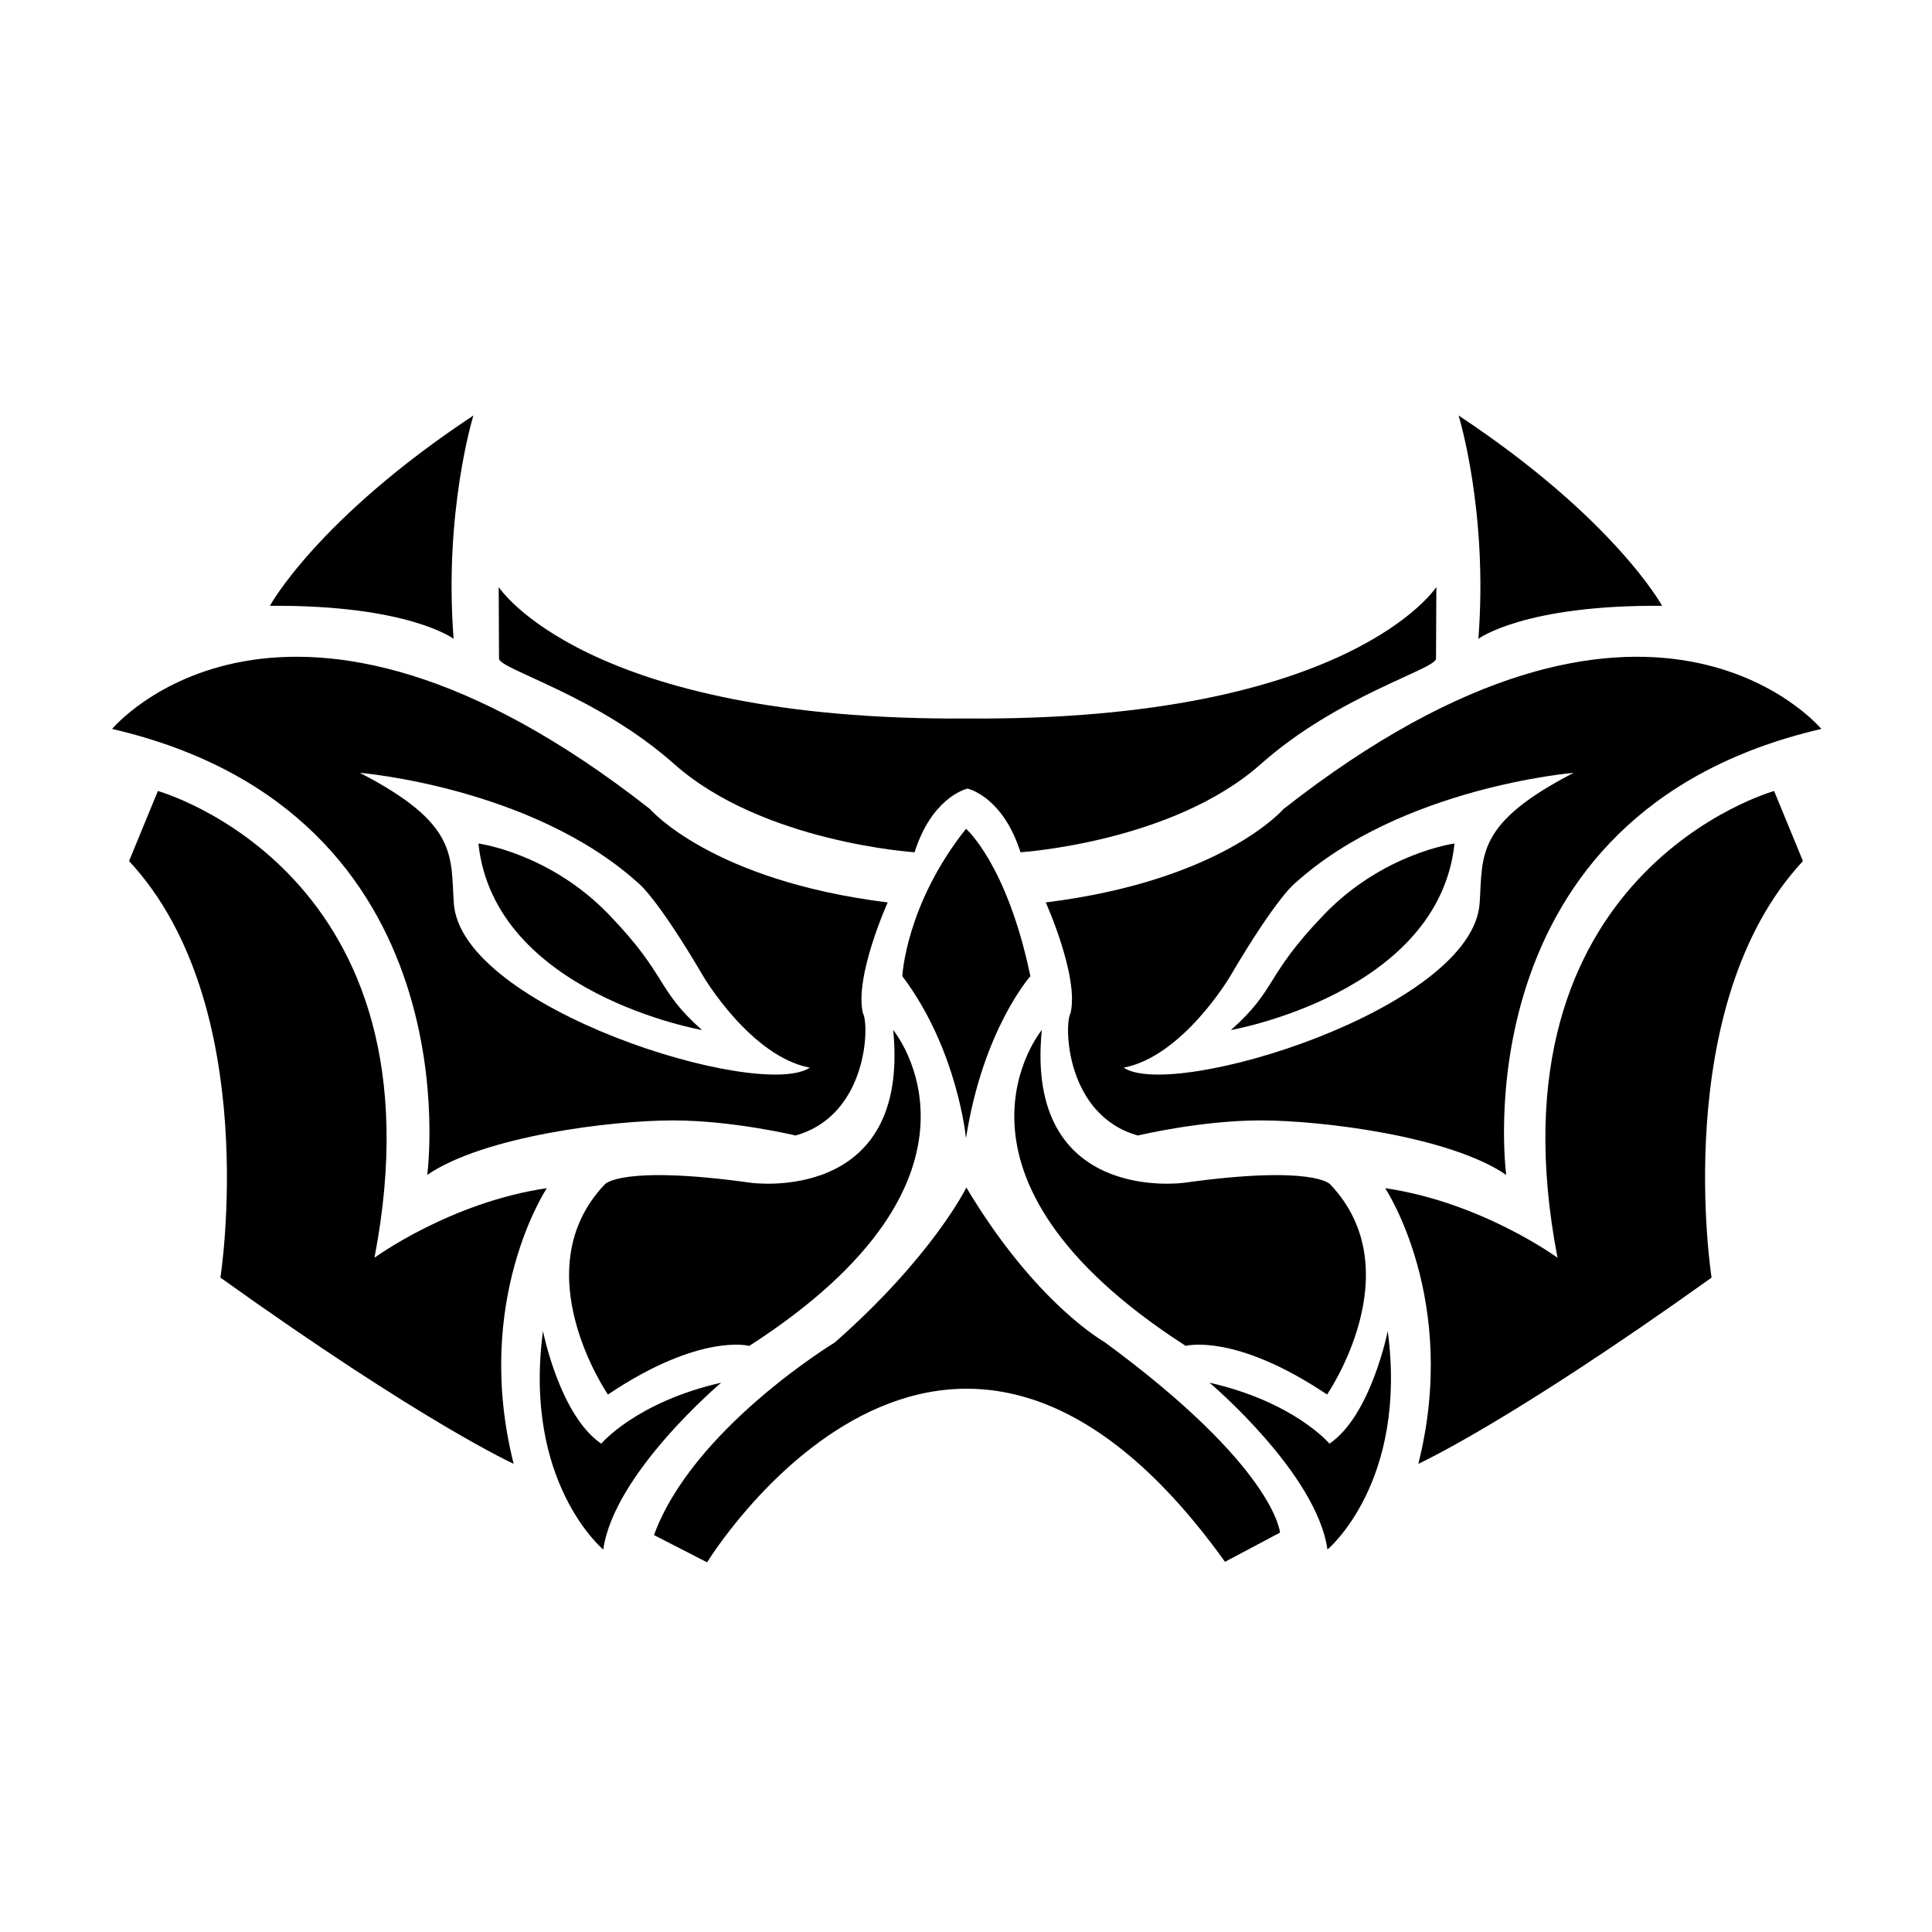
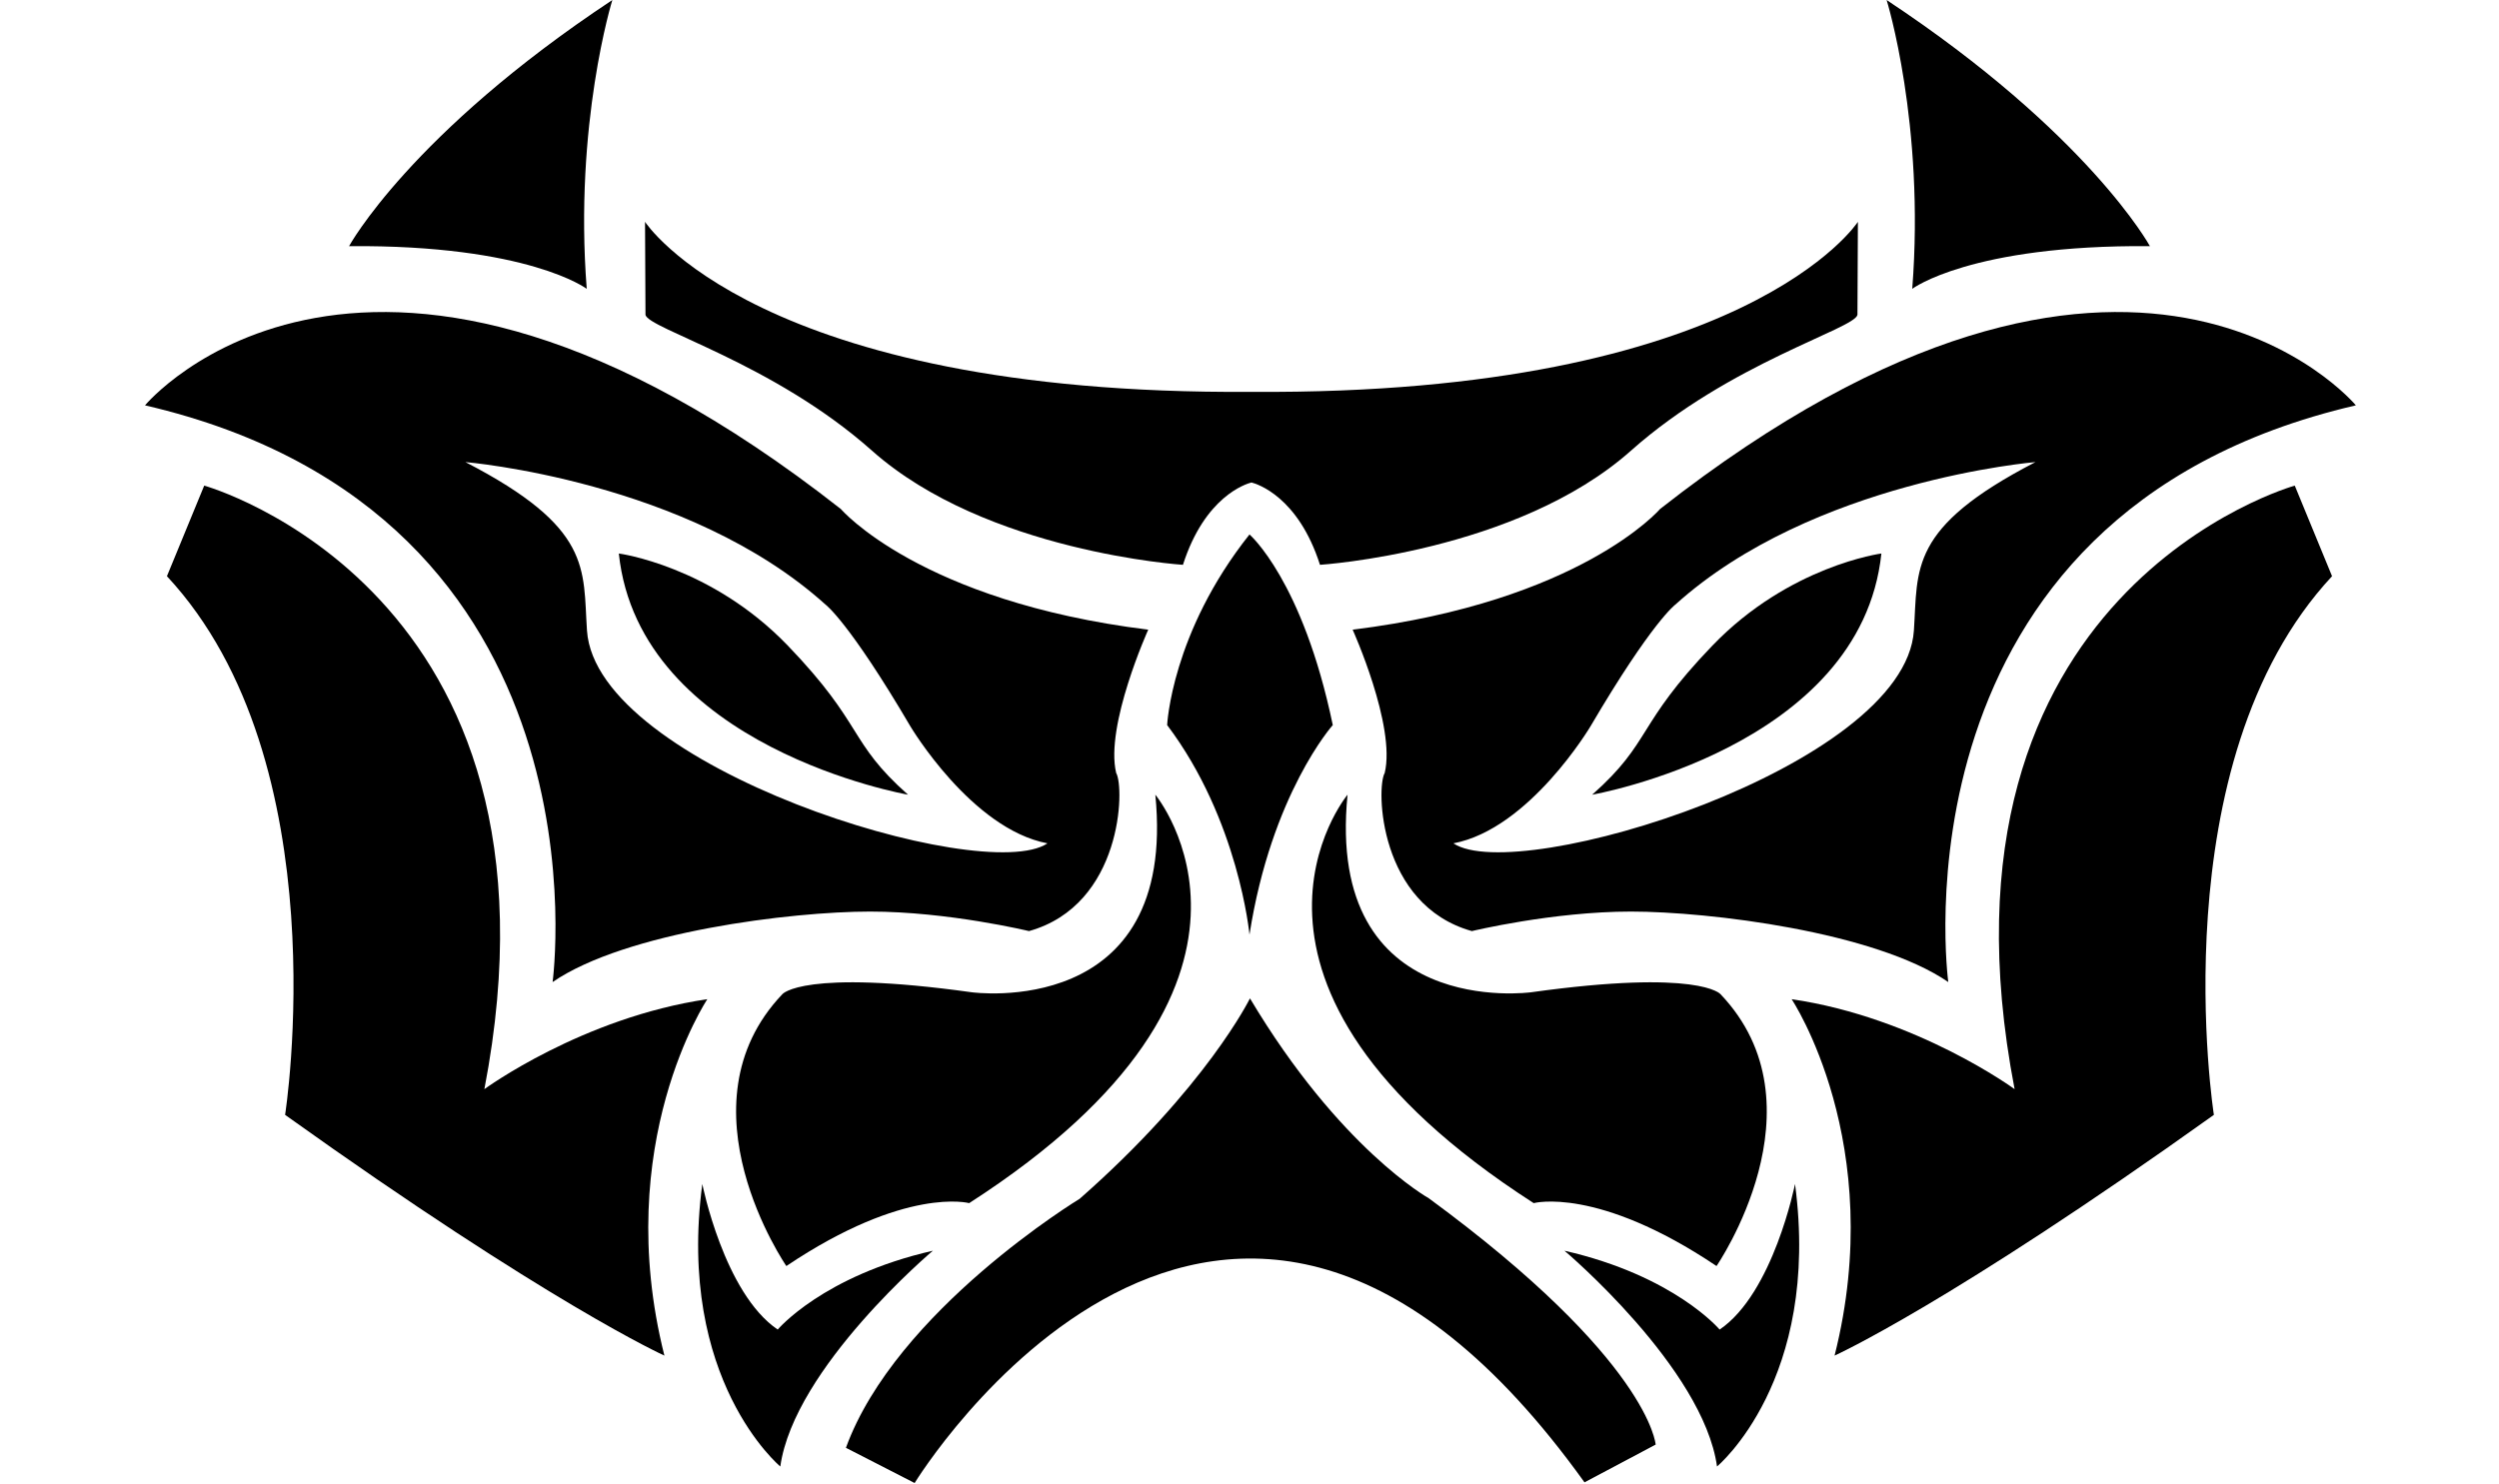
- <svg xmlns="http://www.w3.org/2000/svg" width="100%" height="100%" viewBox="0 0 1000 1000" version="1.1" xml:space="preserve" style="fill-rule:evenodd;clip-rule:evenodd;stroke-linejoin:round;stroke-miterlimit:2;">
+ <svg xmlns="http://www.w3.org/2000/svg" width="100%" height="100%" viewBox="0 215.05 1000 593.62" version="1.1" xml:space="preserve" style="fill-rule:evenodd;clip-rule:evenodd;stroke-linejoin:round;stroke-miterlimit:2;">
  <g transform="matrix(1,0,0,1,-4832,0)">
    <g id="WM" transform="matrix(1,0,0,1,-0.333333,0)">
      <rect x="4832.33" y="0" width="1000" height="1000" style="fill:none;" />
      <g transform="matrix(1,0,0,1,1208.33,0)">
        <path d="M3938.67,721.806C3938.67,721.806 3894.5,657.663 3937.09,612.973C3937.09,612.973 3945.4,602.833 4012.79,612.217C4012.79,612.217 4095.29,623.689 4086.32,533.145C4086.32,533.145 4148.85,608.415 4011.83,696.628C4011.83,696.628 3986.45,689.712 3938.67,721.806Z" />
      </g>
      <g transform="matrix(-1,0,0,1,9457.89,0)">
        <path d="M3938.67,721.806C3938.67,721.806 3894.5,657.663 3937.09,612.973C3937.09,612.973 3945.4,602.833 4012.79,612.217C4012.79,612.217 4095.29,623.689 4086.32,533.145C4086.32,533.145 4148.85,608.415 4011.83,696.628C4011.83,696.628 3986.45,689.712 3938.67,721.806Z" />
      </g>
      <g transform="matrix(1,0,0,1,1208.33,0)">
        <path d="M3905.04,688.964C3905.04,688.964 3913.71,732.669 3935.21,747.237C3935.21,747.237 3953.25,725.732 3997.3,715.673C3997.3,715.673 3941.8,762.487 3936.25,802.041C3936.25,802.041 3894.63,767.506 3905.04,688.964Z" />
      </g>
      <g transform="matrix(-1,0,0,1,9455.67,0)">
        <path d="M3905.04,688.964C3905.04,688.964 3913.71,732.669 3935.21,747.237C3935.21,747.237 3953.25,725.732 3997.3,715.673C3997.3,715.673 3941.8,762.487 3936.25,802.041C3936.25,802.041 3894.63,767.506 3905.04,688.964Z" />
      </g>
      <g transform="matrix(1,0,0,1,1208.33,0)">
        <path d="M3990,808.661C3990,808.661 4113.34,606.659 4258.06,808.389L4286.53,793.274C4286.53,793.274 4284.2,759.623 4195.71,694.65C4195.71,694.65 4160.02,674.785 4124.19,614.663C4124.19,614.663 4106.74,650.326 4056.06,694.877C4056.06,694.877 3982.55,739.465 3962.51,794.56L3990,808.661Z" />
      </g>
      <g transform="matrix(1,0,0,1,1208.33,0)">
        <path d="M4124.79,408.172C4122.56,408.74 4106.12,413.788 4097.37,441.129C4097.37,441.129 4018.64,436.078 3972.93,395.438C3933.35,360.239 3883.32,346.661 3882.3,341.052L3882.12,303.845C3882.12,303.845 3926.83,373.214 4124.54,371.898L4124.54,371.895C4124.62,371.895 4124.71,371.896 4124.79,371.896C4124.88,371.896 4124.96,371.895 4125.05,371.895L4125.05,371.898C4322.76,373.214 4367.46,303.845 4367.46,303.845L4367.28,341.052C4366.27,346.661 4316.24,360.239 4276.65,395.438C4230.95,436.078 4152.21,441.129 4152.21,441.129C4143.47,413.788 4127.03,408.74 4124.79,408.172Z" />
      </g>
      <g transform="matrix(1,0,0,1,1208.33,0)">
        <path d="M3705.72,409.428C3705.72,409.428 3856.29,451.317 3817.83,651.01C3817.83,651.01 3856.92,622.355 3907.05,614.994C3907.05,614.994 3868.49,672.8 3889.87,757.659C3889.87,757.659 3843.72,736.835 3738.09,661.296C3738.09,661.296 3760.27,520.281 3690.8,445.684L3705.72,409.428Z" />
      </g>
      <g transform="matrix(1,0,0,1,1208.33,0)">
        <path d="M3858.79,330.656C3858.79,330.656 3835.44,313.003 3763.69,313.573C3763.69,313.573 3788.18,268.587 3869.04,215.059C3869.04,215.059 3853.66,264.6 3858.79,330.656Z" />
      </g>
      <g transform="matrix(-1,0,0,1,9456.33,0)">
        <path d="M3705.72,409.428C3705.72,409.428 3856.29,451.317 3817.83,651.01C3817.83,651.01 3856.92,622.355 3907.05,614.994C3907.05,614.994 3868.49,672.8 3889.87,757.659C3889.87,757.659 3843.72,736.835 3738.09,661.296C3738.09,661.296 3760.27,520.281 3690.8,445.684L3705.72,409.428Z" />
      </g>
      <g transform="matrix(-1,0,0,1,9456.33,0)">
        <path d="M3858.79,330.656C3858.79,330.656 3835.44,313.003 3763.69,313.573C3763.69,313.573 3788.18,268.587 3869.04,215.059C3869.04,215.059 3853.66,264.6 3858.79,330.656Z" />
      </g>
      <g transform="matrix(1,0,0,1,1208.33,0)">
        <path d="M3845.13,608.139C3845.13,608.139 3870.68,421.062 3682.03,377.294C3682.03,377.294 3771.07,270.139 3960.48,418.798C3960.48,418.798 3992.17,455.774 4083.48,467.093C4083.48,467.093 4066.12,505.578 4070.65,524.444C4074.09,530.275 4073.16,577.284 4035.77,587.736C4035.77,587.736 4003.44,579.924 3972.12,579.924C3940.79,579.924 3874.42,588.037 3845.13,608.139ZM3858.89,467.425C3862.51,522.051 4017.39,569.876 4043.16,552.616C4012.69,546.842 3988.31,505.786 3988.31,505.786C3963.62,463.768 3954.34,457.044 3954.34,457.044C3899.36,407.408 3810.24,400.008 3810.24,400.008C3861.14,426.314 3857.24,442.675 3858.89,467.425Z" />
      </g>
      <g transform="matrix(-1,0,0,1,9457.09,0)">
        <path d="M3845.13,608.139C3845.13,608.139 3870.68,421.062 3682.03,377.294C3682.03,377.294 3771.07,270.139 3960.48,418.798C3960.48,418.798 3992.17,455.774 4083.48,467.093C4083.48,467.093 4066.12,505.578 4070.65,524.444C4074.09,530.275 4073.16,577.284 4035.77,587.736C4035.77,587.736 4003.44,579.924 3972.12,579.924C3940.79,579.924 3874.42,588.037 3845.13,608.139ZM3858.89,467.425C3862.51,522.051 4017.39,569.876 4043.16,552.616C4012.69,546.842 3988.31,505.786 3988.31,505.786C3963.62,463.768 3954.34,457.044 3954.34,457.044C3899.36,407.408 3810.24,400.008 3810.24,400.008C3861.14,426.314 3857.24,442.675 3858.89,467.425Z" />
      </g>
      <g transform="matrix(1,0,0,1,1208.33,0)">
        <path d="M3871.63,436.6C3871.63,436.6 3908.48,441.473 3939.24,473.452C3970,505.43 3963.3,511.826 3987.36,533.145C3987.36,533.145 3879.85,514.352 3871.63,436.6Z" />
      </g>
      <g transform="matrix(-1,0,0,1,9456.82,0)">
        <path d="M3871.63,436.6C3871.63,436.6 3908.48,441.473 3939.24,473.452C3970,505.43 3963.3,511.826 3987.36,533.145C3987.36,533.145 3879.85,514.352 3871.63,436.6Z" />
      </g>
      <g transform="matrix(1,0,0,1,1208.33,0)">
        <path d="M4124,589.166C4124,589.166 4119.7,543.25 4091.05,505.274C4091.05,505.274 4092.74,468.336 4124,428.977C4124,428.977 4145.25,447.273 4157.33,505.272C4157.33,505.272 4132.78,532.789 4124,589.166Z" />
      </g>
    </g>
  </g>
</svg>
